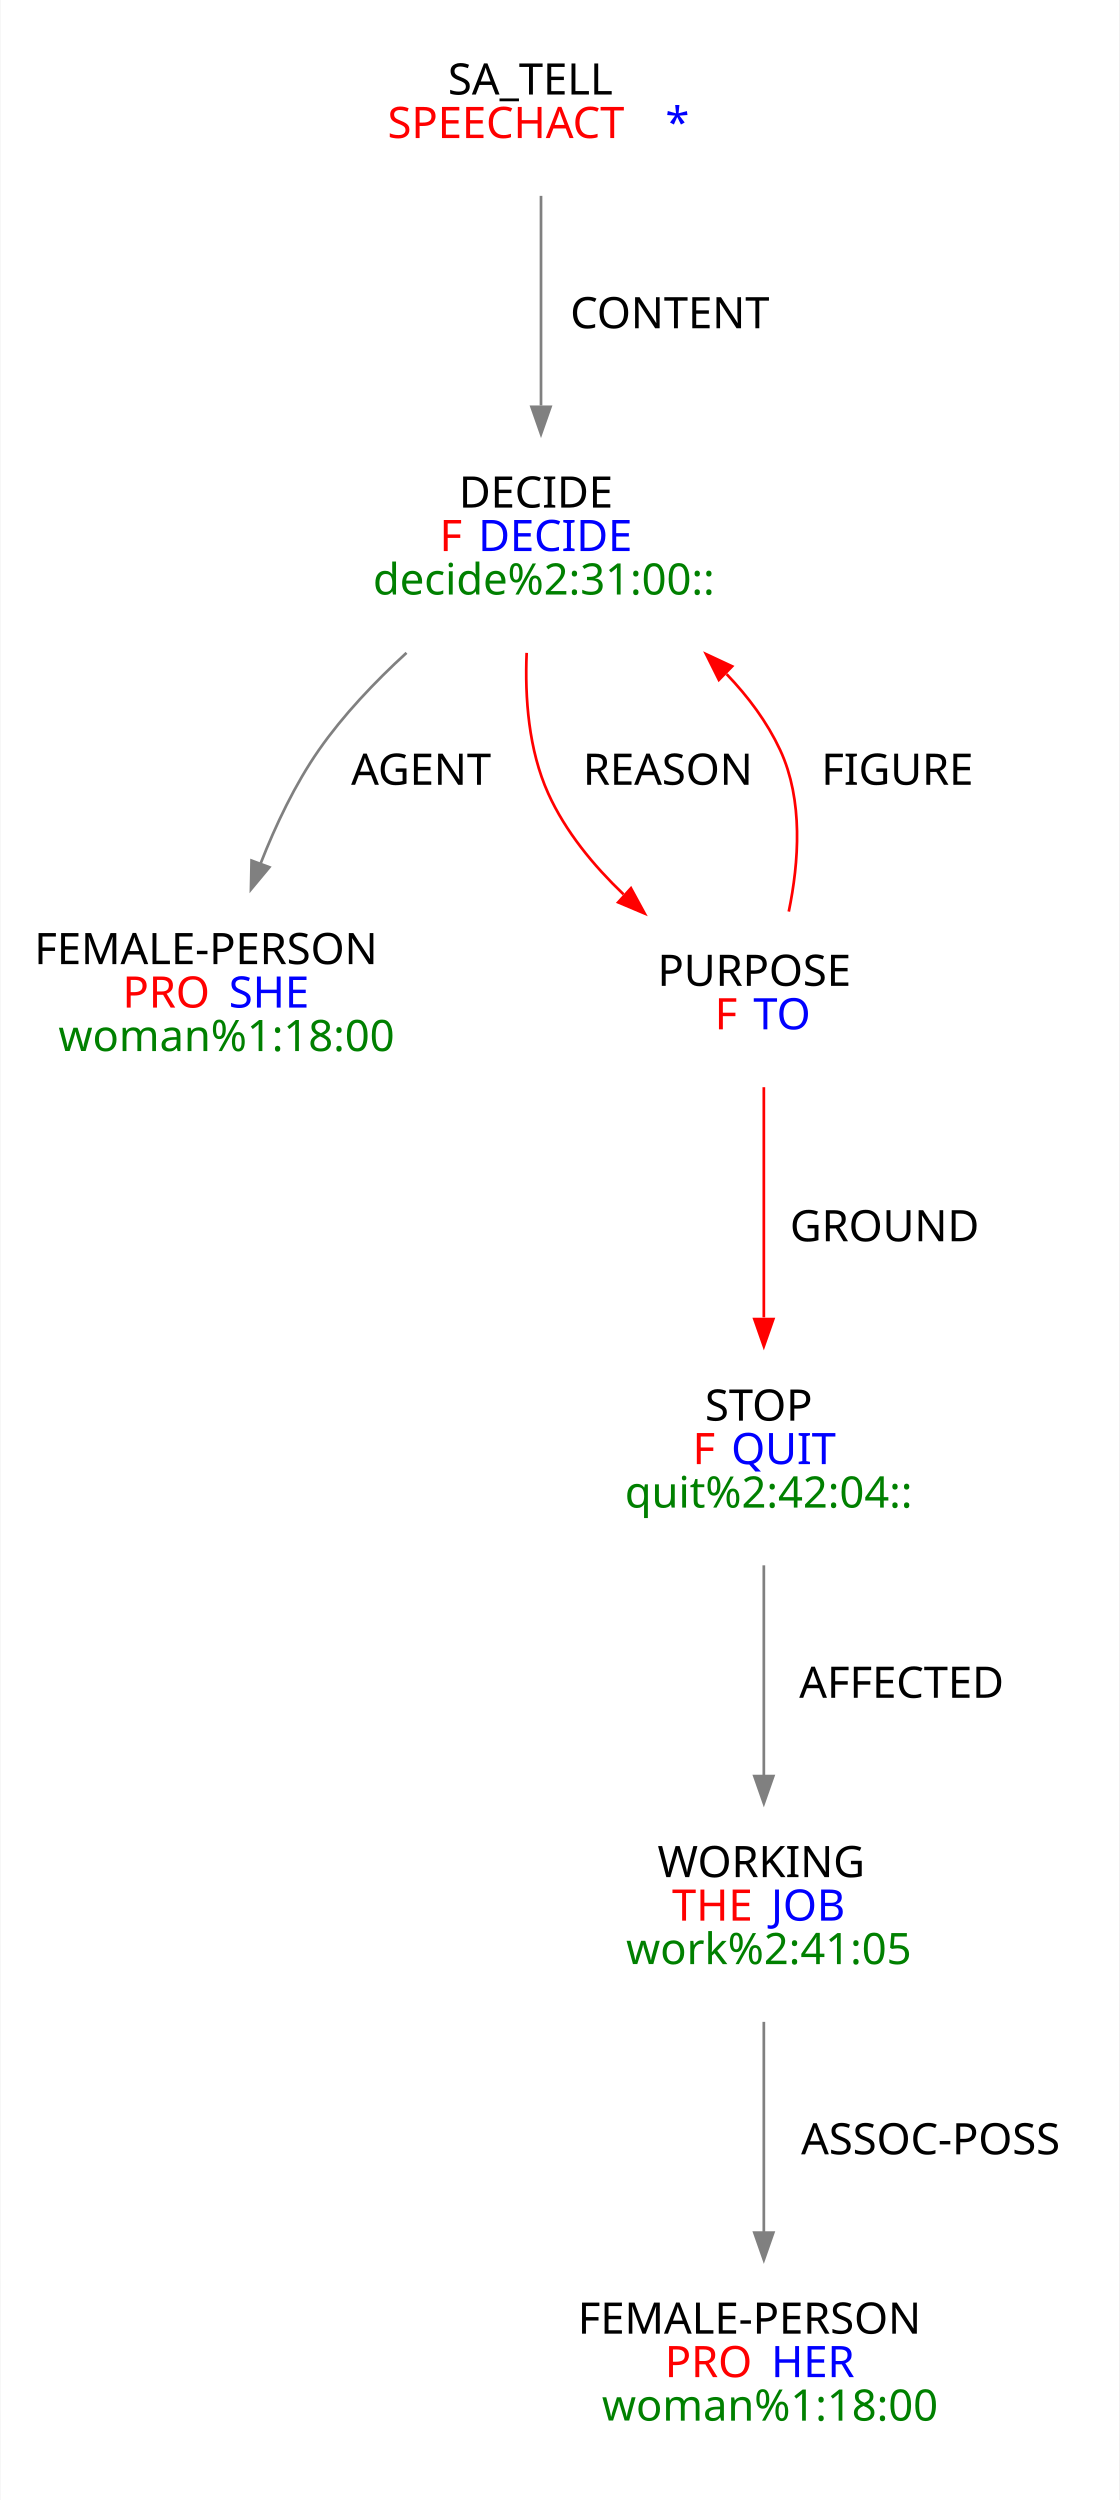
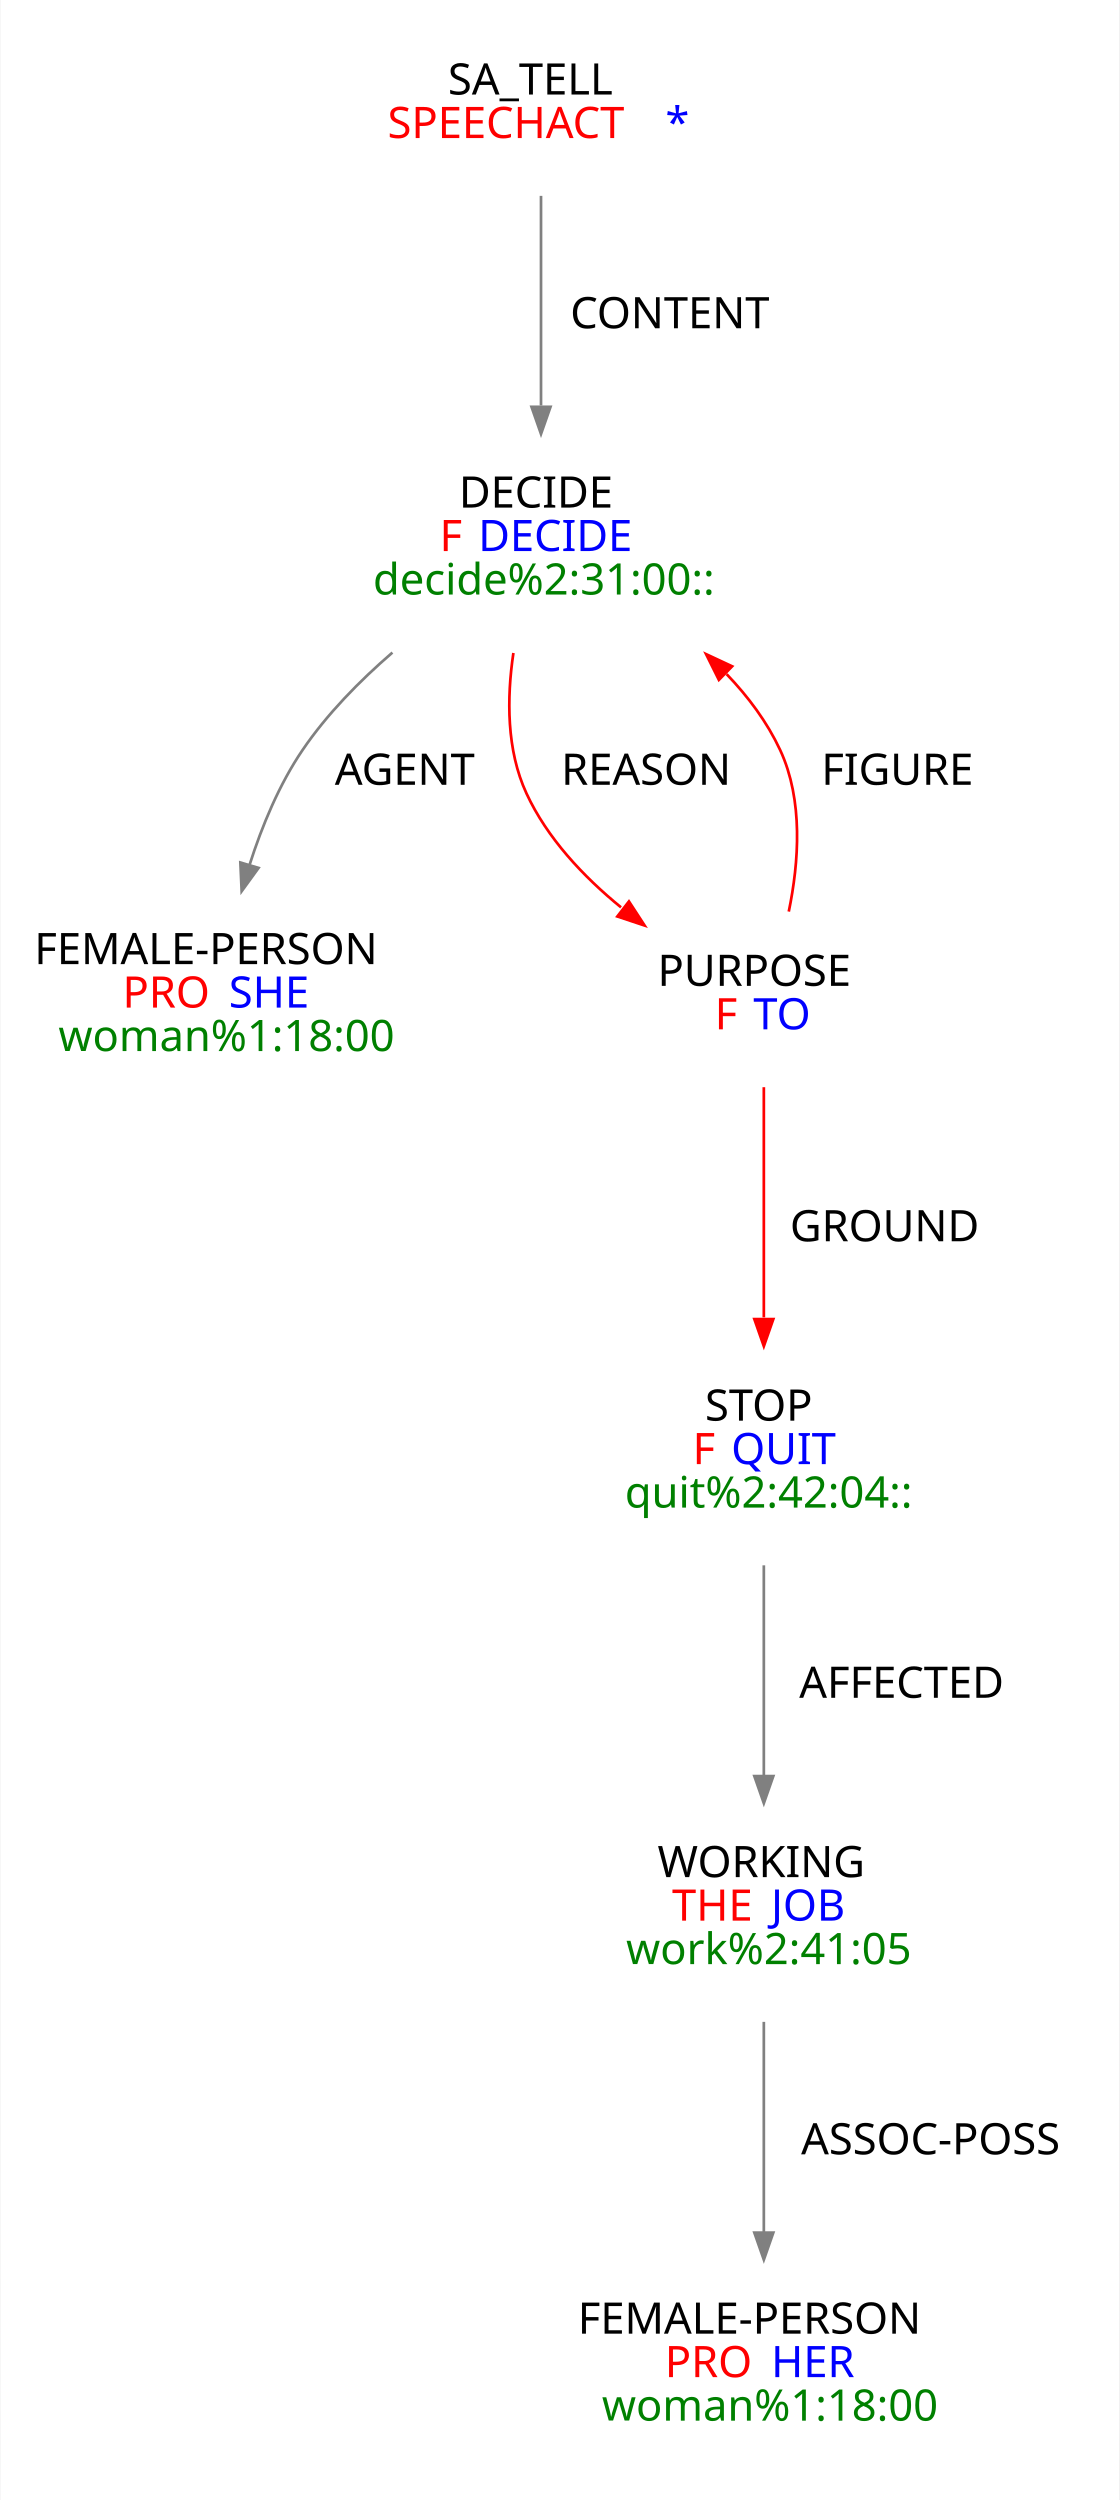
<svg xmlns="http://www.w3.org/2000/svg" xmlns:xlink="http://www.w3.org/1999/xlink" width="206pt" height="460pt" viewBox="0.00 0.00 205.81 460.00">
  <g id="graph0" class="graph" transform="scale(1 1) rotate(0) translate(4 456)">
    <polygon fill="white" stroke="transparent" points="-4,4 -4,-456 201.81,-456 201.81,4 -4,4" />
    <g id="node1" class="node">
      <g id="a_node1">
        <a xlink:href="http://trips.ihmc.us/lexicon/data/ONT::SA_TELL.xml" xlink:title="&lt;font color=&quot;green&quot;&gt;&lt;br /&gt;&lt;/font&gt; &lt;font color=&quot;black&quot;&gt;SA_TELL&lt;/font&gt; &lt;font color=&quot;green&quot;&gt;&lt;br /&gt;&lt;/font&gt; &lt;font color=&quot;red&quot;&gt;SPEECHACT&lt;/font&gt; &lt;font color=&quot;blue&quot;&gt;* &lt;/font&gt; &lt;font color=&quot;green&quot;&gt;&lt;br /&gt; &lt;/font&gt;">
          <text text-anchor="start" x="76.11" y="-438.6" font-family="Work Sans" font-size="8.00"> </text>
          <text text-anchor="start" x="78.33" y="-438.6" font-family="Work Sans" font-size="8.00">SA_TELL</text>
          <text text-anchor="start" x="112.57" y="-438.6" font-family="Work Sans" font-size="8.00"> </text>
          <text text-anchor="start" x="65" y="-430.6" font-family="Work Sans" font-size="8.00"> </text>
          <text text-anchor="start" x="67.22" y="-430.6" font-family="Work Sans" font-size="8.00" fill="red">SPEECHACT</text>
          <text text-anchor="start" x="116.12" y="-430.6" font-family="Work Sans" font-size="8.00"> </text>
          <text text-anchor="start" x="118.34" y="-430.6" font-family="Work Sans" font-size="8.00" fill="blue">* </text>
          <text text-anchor="start" x="123.68" y="-430.6" font-family="Work Sans" font-size="8.00"> </text>
          <text text-anchor="start" x="94.34" y="-422.6" font-family="Work Sans" font-size="8.00" fill="green"> </text>
        </a>
      </g>
    </g>
    <g id="node2" class="node">
      <g id="a_node2">
        <a xlink:href="http://trips.ihmc.us/lexicon/data/ONT::DECIDE.xml" xlink:title="&lt;font color=&quot;green&quot;&gt;&lt;br /&gt;&lt;/font&gt; &lt;font color=&quot;black&quot;&gt;DECIDE&lt;/font&gt; &lt;font color=&quot;green&quot;&gt;&lt;br /&gt;&lt;/font&gt; &lt;font color=&quot;red&quot;&gt;F&lt;/font&gt; &lt;font color=&quot;blue&quot;&gt;DECIDE&lt;/font&gt; &lt;font color=&quot;green&quot;&gt;&lt;br /&gt;&lt;/font&gt; &lt;font color=&quot;green&quot;&gt;decide%2:31:00::&lt;/font&gt; &lt;font color=&quot;green&quot;&gt;&lt;br /&gt; &lt;/font&gt;">
          <text text-anchor="start" x="78.12" y="-362.6" font-family="Work Sans" font-size="8.00"> </text>
          <text text-anchor="start" x="80.34" y="-362.6" font-family="Work Sans" font-size="8.00">DECIDE</text>
          <text text-anchor="start" x="110.56" y="-362.6" font-family="Work Sans" font-size="8.00"> </text>
          <text text-anchor="start" x="74.56" y="-354.6" font-family="Work Sans" font-size="8.00"> </text>
          <text text-anchor="start" x="76.78" y="-354.6" font-family="Work Sans" font-size="8.00" fill="red">F</text>
          <text text-anchor="start" x="81.67" y="-354.6" font-family="Work Sans" font-size="8.00"> </text>
          <text text-anchor="start" x="83.89" y="-354.6" font-family="Work Sans" font-size="8.00" fill="blue">DECIDE</text>
          <text text-anchor="start" x="114.12" y="-354.6" font-family="Work Sans" font-size="8.00"> </text>
          <text text-anchor="start" x="62.32" y="-346.6" font-family="Work Sans" font-size="8.00"> </text>
          <text text-anchor="start" x="64.54" y="-346.6" font-family="Work Sans" font-size="8.00" fill="green">decide%2:31:00::</text>
          <text text-anchor="start" x="126.36" y="-346.6" font-family="Work Sans" font-size="8.00"> </text>
          <text text-anchor="start" x="94.34" y="-338.6" font-family="Work Sans" font-size="8.00" fill="green"> </text>
        </a>
      </g>
    </g>
-     <g id="edge6" class="edge">
+     <g id="edge3" class="edge">
      <path fill="none" stroke="grey" stroke-width="0.5" d="M95.45,-419.96C95.45,-409.04 95.45,-394.02 95.45,-381.39" />
      <polygon fill="grey" stroke="grey" stroke-width="0.5" points="97.2,-381.14 95.45,-376.14 93.7,-381.14 97.2,-381.14" />
      <text text-anchor="middle" x="119.16" y="-395.6" font-family="Work Sans" font-size="8.00"> CONTENT   </text>
    </g>
    <g id="node3" class="node">
      <g id="a_node3">
        <a xlink:href="http://trips.ihmc.us/lexicon/data/ONT::FEMALE-PERSON.xml" xlink:title="&lt;font color=&quot;green&quot;&gt;&lt;br /&gt;&lt;/font&gt; &lt;font color=&quot;black&quot;&gt;FEMALE-PERSON&lt;/font&gt; &lt;font color=&quot;green&quot;&gt;&lt;br /&gt;&lt;/font&gt; &lt;font color=&quot;red&quot;&gt;PRO&lt;/font&gt; &lt;font color=&quot;blue&quot;&gt;SHE&lt;/font&gt; &lt;font color=&quot;green&quot;&gt;&lt;br /&gt;&lt;/font&gt; &lt;font color=&quot;green&quot;&gt;woman%1:18:00&lt;/font&gt; &lt;font color=&quot;green&quot;&gt;&lt;br /&gt; &lt;/font&gt;">
          <text text-anchor="start" x="0" y="-278.6" font-family="Work Sans" font-size="8.00"> </text>
          <text text-anchor="start" x="2.22" y="-278.6" font-family="Work Sans" font-size="8.00">FEMALE-PERSON</text>
          <text text-anchor="start" x="70.68" y="-278.6" font-family="Work Sans" font-size="8.00"> </text>
          <text text-anchor="start" x="16.22" y="-270.6" font-family="Work Sans" font-size="8.00"> </text>
          <text text-anchor="start" x="18.45" y="-270.6" font-family="Work Sans" font-size="8.00" fill="red">PRO</text>
          <text text-anchor="start" x="35.78" y="-270.6" font-family="Work Sans" font-size="8.00"> </text>
          <text text-anchor="start" x="38.01" y="-270.6" font-family="Work Sans" font-size="8.00" fill="blue">SHE</text>
          <text text-anchor="start" x="54.46" y="-270.6" font-family="Work Sans" font-size="8.00"> </text>
          <text text-anchor="start" x="4.43" y="-262.6" font-family="Work Sans" font-size="8.00"> </text>
          <text text-anchor="start" x="6.65" y="-262.6" font-family="Work Sans" font-size="8.00" fill="green">woman%1:18:00</text>
          <text text-anchor="start" x="66.25" y="-262.6" font-family="Work Sans" font-size="8.00"> </text>
          <text text-anchor="start" x="35.34" y="-254.6" font-family="Work Sans" font-size="8.00" fill="green"> </text>
        </a>
      </g>
    </g>
-     <g id="edge2" class="edge">
-       <path fill="none" stroke="grey" stroke-width="0.5" d="M70.7,-335.88C64.88,-330.55 59.07,-324.44 54.58,-318 50.2,-311.71 46.64,-304.21 43.87,-297.15" />
-       <polygon fill="grey" stroke="grey" stroke-width="0.5" points="45.47,-296.43 42.08,-292.35 42.19,-297.65 45.47,-296.43" />
-       <text text-anchor="middle" x="73.39" y="-311.6" font-family="Work Sans" font-size="8.00"> AGENT   </text>
+     <g id="edge5" class="edge">
+       <path fill="none" stroke="grey" stroke-width="0.5" d="M68.11,-335.93C62.03,-330.68 56.06,-324.59 51.58,-318 47.29,-311.69 44.12,-304.05 41.83,-296.88" />
+       <polygon fill="grey" stroke="grey" stroke-width="0.5" points="43.48,-296.3 40.37,-292.01 40.13,-297.3 43.48,-296.3" />
+       <text text-anchor="middle" x="70.39" y="-311.6" font-family="Work Sans" font-size="8.00"> AGENT   </text>
    </g>
    <g id="node4" class="node">
      <g id="a_node4">
        <a xlink:href="http://trips.ihmc.us/lexicon/data/ONT::PURPOSE.xml" xlink:title="&lt;font color=&quot;green&quot;&gt;&lt;br /&gt;&lt;/font&gt; &lt;font color=&quot;black&quot;&gt;PURPOSE&lt;/font&gt; &lt;font color=&quot;green&quot;&gt;&lt;br /&gt;&lt;/font&gt; &lt;font color=&quot;red&quot;&gt;F&lt;/font&gt; &lt;font color=&quot;blue&quot;&gt;TO&lt;/font&gt; &lt;font color=&quot;green&quot;&gt;&lt;br /&gt; &lt;/font&gt;">
          <text text-anchor="start" x="114.67" y="-274.6" font-family="Work Sans" font-size="8.00"> </text>
          <text text-anchor="start" x="116.89" y="-274.6" font-family="Work Sans" font-size="8.00">PURPOSE</text>
          <text text-anchor="start" x="156.01" y="-274.6" font-family="Work Sans" font-size="8.00"> </text>
          <text text-anchor="start" x="125.19" y="-266.6" font-family="Work Sans" font-size="8.00"> </text>
          <text text-anchor="start" x="127.41" y="-266.6" font-family="Work Sans" font-size="8.00" fill="red">F</text>
          <text text-anchor="start" x="132.3" y="-266.6" font-family="Work Sans" font-size="8.00"> </text>
          <text text-anchor="start" x="134.52" y="-266.6" font-family="Work Sans" font-size="8.00" fill="blue">TO</text>
          <text text-anchor="start" x="145.49" y="-266.6" font-family="Work Sans" font-size="8.00"> </text>
          <text text-anchor="start" x="135.34" y="-258.6" font-family="Work Sans" font-size="8.00" fill="green"> </text>
        </a>
      </g>
    </g>
-     <g id="edge3" class="edge">
-       <path fill="none" stroke="red" stroke-width="0.5" d="M92.81,-335.87C92.46,-327.59 93.17,-317.98 96.78,-310 99.93,-303.03 105.08,-296.75 110.64,-291.44" />
-       <polygon fill="red" stroke="red" stroke-width="0.5" points="112,-292.57 114.53,-287.91 109.65,-289.97 112,-292.57" />
-       <text text-anchor="middle" x="118.79" y="-311.6" font-family="Work Sans" font-size="8.00"> REASON   </text>
+     <g id="edge6" class="edge">
+       <path fill="none" stroke="red" stroke-width="0.5" d="M90.37,-335.85C89.14,-327.56 89.09,-317.95 92.78,-310 96.58,-301.79 103.21,-294.73 110.17,-289.05" />
+       <polygon fill="red" stroke="red" stroke-width="0.5" points="111.63,-290.14 114.52,-285.7 109.49,-287.37 111.63,-290.14" />
+       <text text-anchor="middle" x="114.79" y="-311.6" font-family="Work Sans" font-size="8.00"> REASON   </text>
    </g>
-     <g id="edge4" class="edge">
+     <g id="edge2" class="edge">
      <path fill="none" stroke="red" stroke-width="0.5" d="M141.04,-288.27C142.91,-297.31 143.75,-308.77 139.45,-318 137.06,-323.13 133.58,-327.8 129.6,-331.96" />
      <polygon fill="red" stroke="red" stroke-width="0.5" points="128.18,-330.9 125.82,-335.64 130.62,-333.4 128.18,-330.9" />
      <text text-anchor="middle" x="161.01" y="-311.6" font-family="Work Sans" font-size="8.00"> FIGURE   </text>
    </g>
    <g id="node5" class="node">
      <g id="a_node5">
        <a xlink:href="http://trips.ihmc.us/lexicon/data/ONT::STOP.xml" xlink:title="&lt;font color=&quot;green&quot;&gt;&lt;br /&gt;&lt;/font&gt; &lt;font color=&quot;black&quot;&gt;STOP&lt;/font&gt; &lt;font color=&quot;green&quot;&gt;&lt;br /&gt;&lt;/font&gt; &lt;font color=&quot;red&quot;&gt;F&lt;/font&gt; &lt;font color=&quot;blue&quot;&gt;QUIT&lt;/font&gt; &lt;font color=&quot;green&quot;&gt;&lt;br /&gt;&lt;/font&gt; &lt;font color=&quot;green&quot;&gt;quit%2:42:04::&lt;/font&gt; &lt;font color=&quot;green&quot;&gt;&lt;br /&gt; &lt;/font&gt;">
          <text text-anchor="start" x="123.41" y="-194.6" font-family="Work Sans" font-size="8.00"> </text>
          <text text-anchor="start" x="125.63" y="-194.6" font-family="Work Sans" font-size="8.00">STOP</text>
          <text text-anchor="start" x="147.27" y="-194.6" font-family="Work Sans" font-size="8.00"> </text>
          <text text-anchor="start" x="121.12" y="-186.6" font-family="Work Sans" font-size="8.00"> </text>
          <text text-anchor="start" x="123.34" y="-186.6" font-family="Work Sans" font-size="8.00" fill="red">F</text>
          <text text-anchor="start" x="128.23" y="-186.6" font-family="Work Sans" font-size="8.00"> </text>
          <text text-anchor="start" x="130.45" y="-186.6" font-family="Work Sans" font-size="8.00" fill="blue">QUIT</text>
          <text text-anchor="start" x="149.56" y="-186.6" font-family="Work Sans" font-size="8.00"> </text>
          <text text-anchor="start" x="108.65" y="-178.6" font-family="Work Sans" font-size="8.00"> </text>
          <text text-anchor="start" x="110.88" y="-178.6" font-family="Work Sans" font-size="8.00" fill="green">quit%2:42:04::</text>
          <text text-anchor="start" x="162.03" y="-178.6" font-family="Work Sans" font-size="8.00"> </text>
          <text text-anchor="start" x="135.34" y="-170.6" font-family="Work Sans" font-size="8.00" fill="green"> </text>
        </a>
      </g>
    </g>
-     <g id="edge1" class="edge">
+     <g id="edge4" class="edge">
      <path fill="none" stroke="red" stroke-width="0.5" d="M136.45,-255.96C136.45,-244.12 136.45,-227.38 136.45,-213.6" />
      <polygon fill="red" stroke="red" stroke-width="0.5" points="138.2,-213.29 136.45,-208.29 134.7,-213.29 138.2,-213.29" />
      <text text-anchor="middle" x="158.67" y="-227.6" font-family="Work Sans" font-size="8.00"> GROUND   </text>
    </g>
    <g id="node6" class="node">
      <g id="a_node6">
        <a xlink:href="http://trips.ihmc.us/lexicon/data/ONT::WORKING.xml" xlink:title="&lt;font color=&quot;green&quot;&gt;&lt;br /&gt;&lt;/font&gt; &lt;font color=&quot;black&quot;&gt;WORKING&lt;/font&gt; &lt;font color=&quot;green&quot;&gt;&lt;br /&gt;&lt;/font&gt; &lt;font color=&quot;red&quot;&gt;THE&lt;/font&gt; &lt;font color=&quot;blue&quot;&gt;JOB&lt;/font&gt; &lt;font color=&quot;green&quot;&gt;&lt;br /&gt;&lt;/font&gt; &lt;font color=&quot;green&quot;&gt;work%2:41:05&lt;/font&gt; &lt;font color=&quot;green&quot;&gt;&lt;br /&gt; &lt;/font&gt;">
          <text text-anchor="start" x="114.67" y="-110.6" font-family="Work Sans" font-size="8.00"> </text>
          <text text-anchor="start" x="116.9" y="-110.6" font-family="Work Sans" font-size="8.00">WORKING</text>
          <text text-anchor="start" x="156.01" y="-110.6" font-family="Work Sans" font-size="8.00"> </text>
          <text text-anchor="start" x="117.34" y="-102.6" font-family="Work Sans" font-size="8.00"> </text>
          <text text-anchor="start" x="119.56" y="-102.6" font-family="Work Sans" font-size="8.00" fill="red">THE</text>
          <text text-anchor="start" x="135.56" y="-102.6" font-family="Work Sans" font-size="8.00"> </text>
          <text text-anchor="start" x="137.78" y="-102.6" font-family="Work Sans" font-size="8.00" fill="blue">JOB</text>
          <text text-anchor="start" x="153.34" y="-102.6" font-family="Work Sans" font-size="8.00"> </text>
          <text text-anchor="start" x="108.88" y="-94.6" font-family="Work Sans" font-size="8.00"> </text>
          <text text-anchor="start" x="111.1" y="-94.6" font-family="Work Sans" font-size="8.00" fill="green">work%2:41:05</text>
          <text text-anchor="start" x="161.8" y="-94.6" font-family="Work Sans" font-size="8.00"> </text>
          <text text-anchor="start" x="135.34" y="-86.6" font-family="Work Sans" font-size="8.00" fill="green"> </text>
        </a>
      </g>
    </g>
-     <g id="edge5" class="edge">
+     <g id="edge7" class="edge">
      <path fill="none" stroke="grey" stroke-width="0.5" d="M136.45,-167.98C136.45,-156.47 136.45,-141.68 136.45,-129.33" />
      <polygon fill="grey" stroke="grey" stroke-width="0.5" points="138.2,-129.2 136.45,-124.2 134.7,-129.2 138.2,-129.2" />
      <text text-anchor="middle" x="161.79" y="-143.6" font-family="Work Sans" font-size="8.00"> AFFECTED   </text>
    </g>
    <g id="node7" class="node">
      <g id="a_node7">
        <a xlink:href="http://trips.ihmc.us/lexicon/data/ONT::FEMALE-PERSON.xml" xlink:title="&lt;font color=&quot;green&quot;&gt;&lt;br /&gt;&lt;/font&gt; &lt;font color=&quot;black&quot;&gt;FEMALE-PERSON&lt;/font&gt; &lt;font color=&quot;green&quot;&gt;&lt;br /&gt;&lt;/font&gt; &lt;font color=&quot;red&quot;&gt;PRO&lt;/font&gt; &lt;font color=&quot;blue&quot;&gt;HER&lt;/font&gt; &lt;font color=&quot;green&quot;&gt;&lt;br /&gt;&lt;/font&gt; &lt;font color=&quot;green&quot;&gt;woman%1:18:00&lt;/font&gt; &lt;font color=&quot;green&quot;&gt;&lt;br /&gt; &lt;/font&gt;">
          <text text-anchor="start" x="100" y="-26.6" font-family="Work Sans" font-size="8.00"> </text>
          <text text-anchor="start" x="102.22" y="-26.6" font-family="Work Sans" font-size="8.00">FEMALE-PERSON</text>
          <text text-anchor="start" x="170.68" y="-26.6" font-family="Work Sans" font-size="8.00"> </text>
          <text text-anchor="start" x="116" y="-18.6" font-family="Work Sans" font-size="8.00"> </text>
          <text text-anchor="start" x="118.23" y="-18.6" font-family="Work Sans" font-size="8.00" fill="red">PRO</text>
          <text text-anchor="start" x="135.56" y="-18.6" font-family="Work Sans" font-size="8.00"> </text>
          <text text-anchor="start" x="137.79" y="-18.6" font-family="Work Sans" font-size="8.00" fill="blue">HER</text>
          <text text-anchor="start" x="154.68" y="-18.6" font-family="Work Sans" font-size="8.00"> </text>
          <text text-anchor="start" x="104.43" y="-10.6" font-family="Work Sans" font-size="8.00"> </text>
          <text text-anchor="start" x="106.65" y="-10.6" font-family="Work Sans" font-size="8.00" fill="green">woman%1:18:00</text>
          <text text-anchor="start" x="166.25" y="-10.6" font-family="Work Sans" font-size="8.00"> </text>
          <text text-anchor="start" x="135.34" y="-2.6" font-family="Work Sans" font-size="8.00" fill="green"> </text>
        </a>
      </g>
    </g>
-     <g id="edge7" class="edge">
+     <g id="edge1" class="edge">
      <path fill="none" stroke="grey" stroke-width="0.5" d="M136.45,-83.98C136.45,-72.47 136.45,-57.68 136.45,-45.33" />
      <polygon fill="grey" stroke="grey" stroke-width="0.5" points="138.2,-45.2 136.45,-40.2 134.7,-45.2 138.2,-45.2" />
      <text text-anchor="middle" x="167.13" y="-59.6" font-family="Work Sans" font-size="8.00"> ASSOC-POSS   </text>
    </g>
  </g>
</svg>
